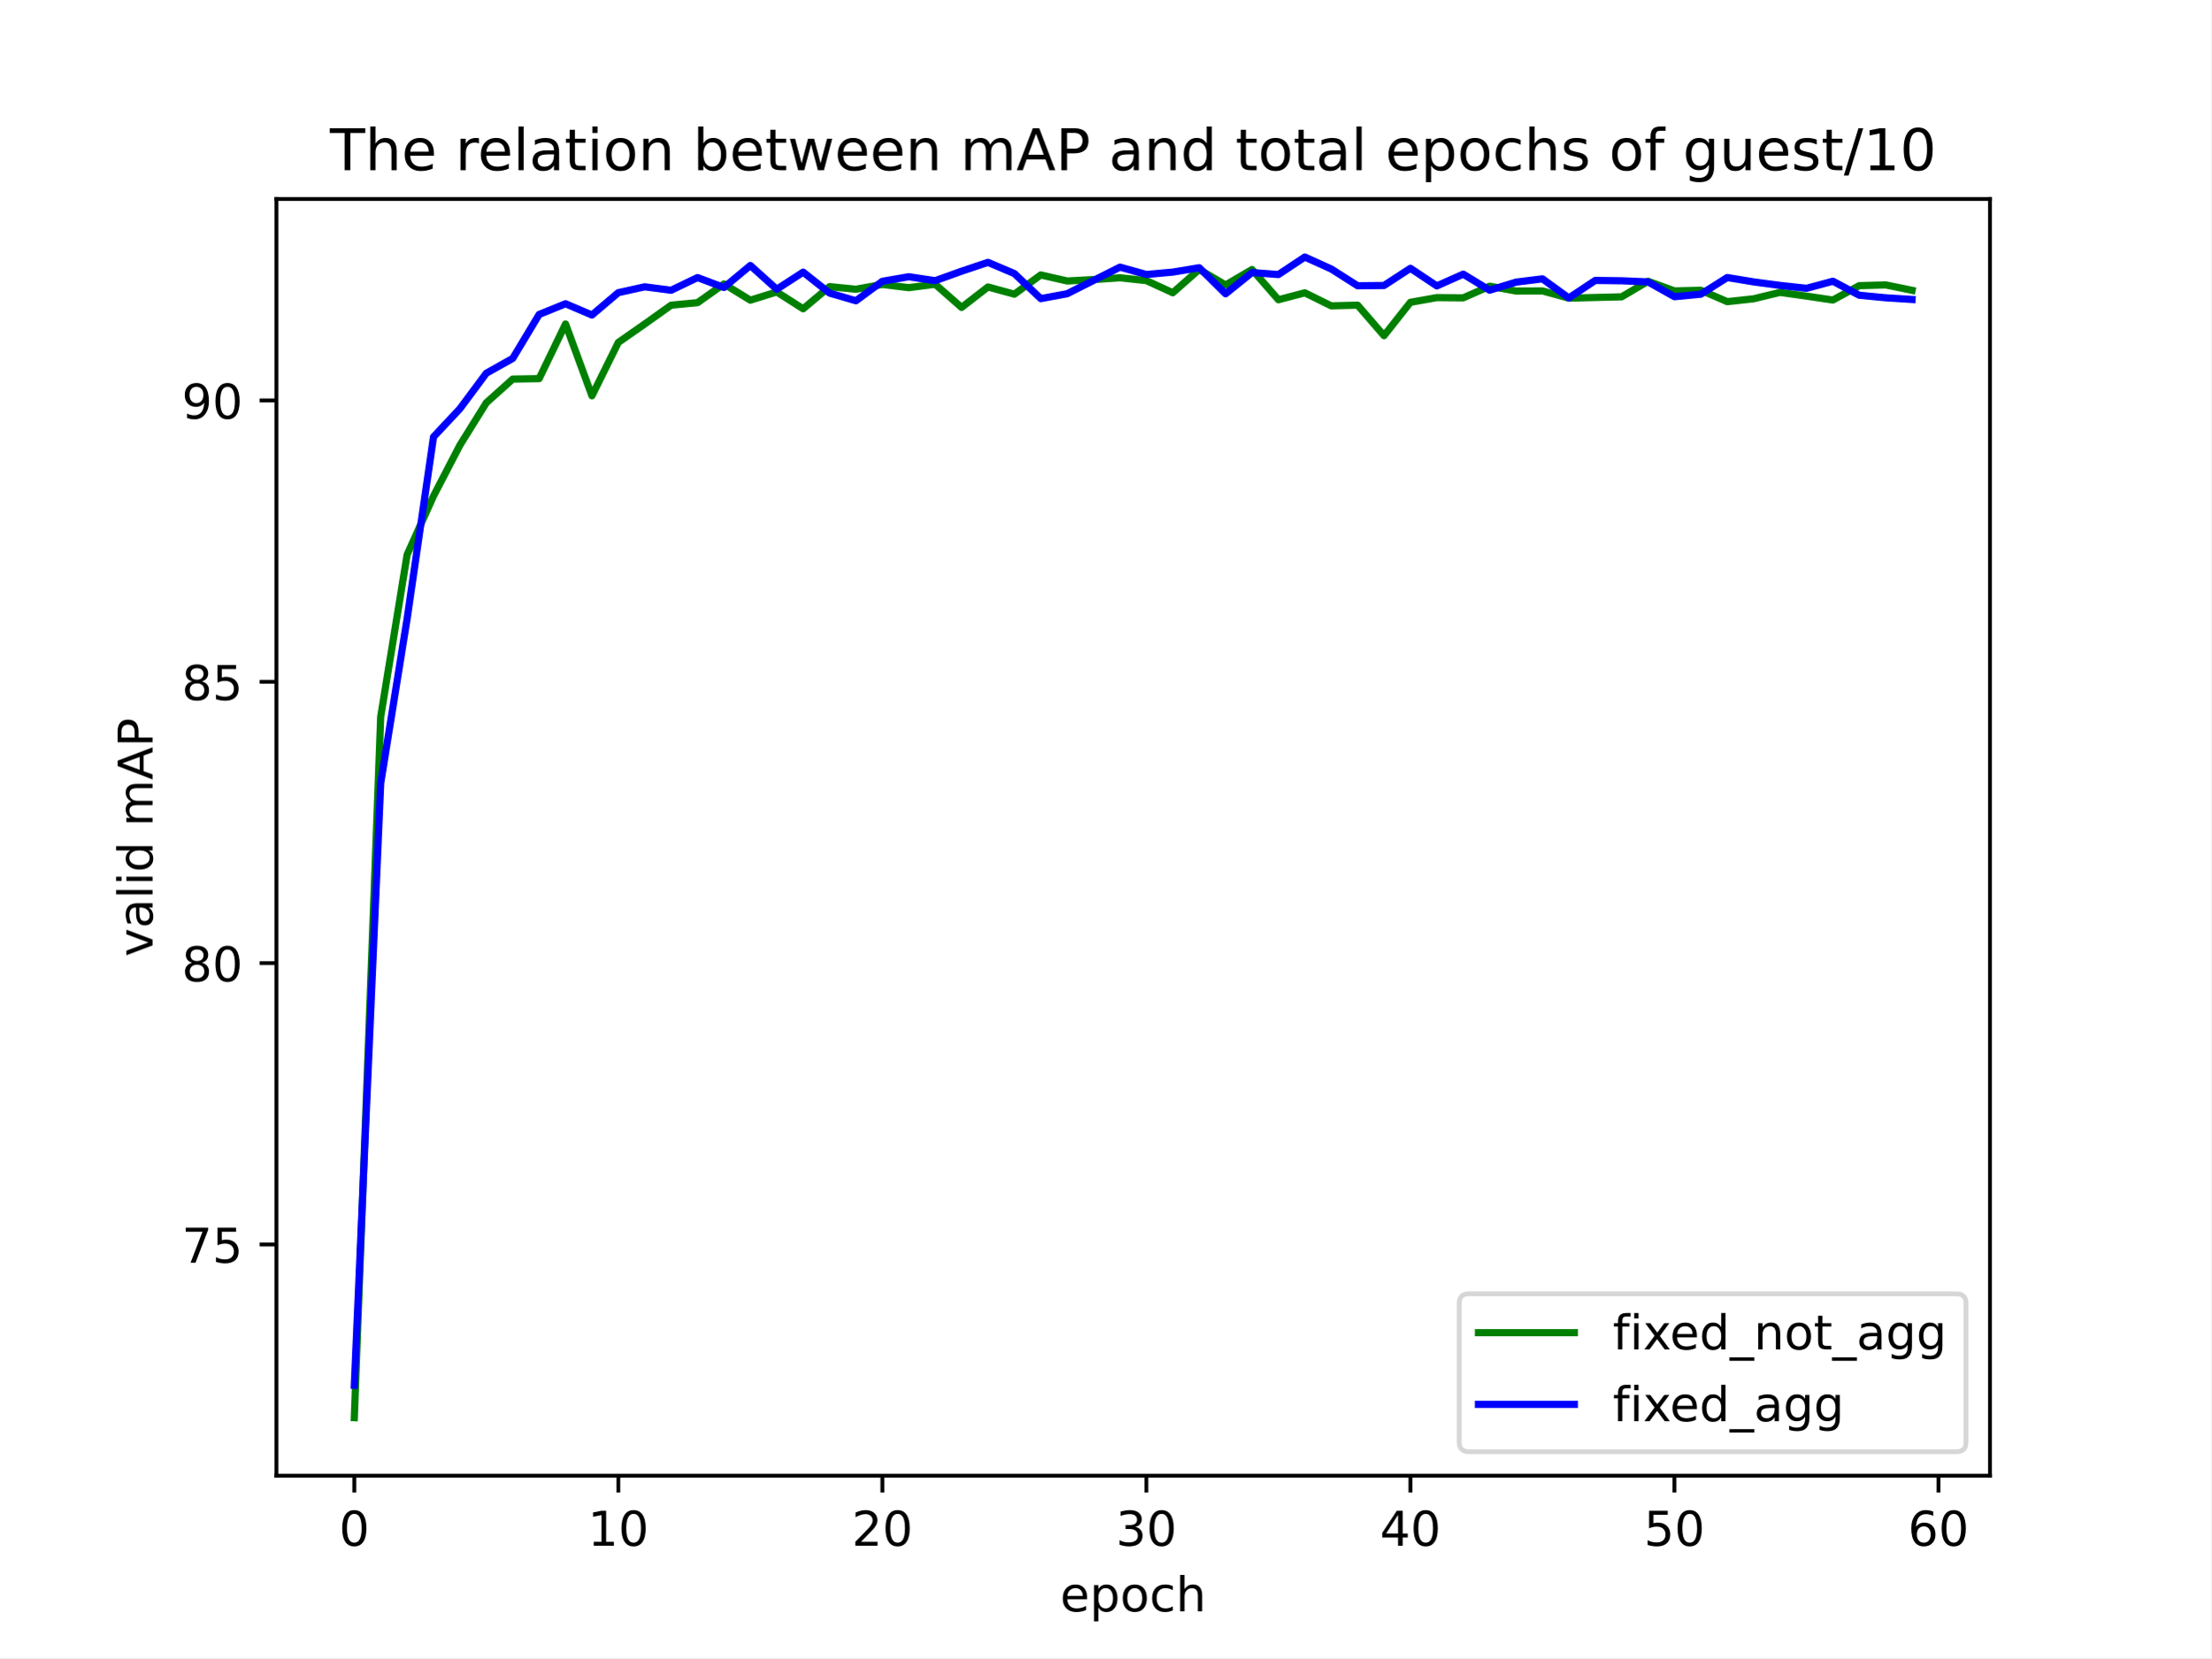
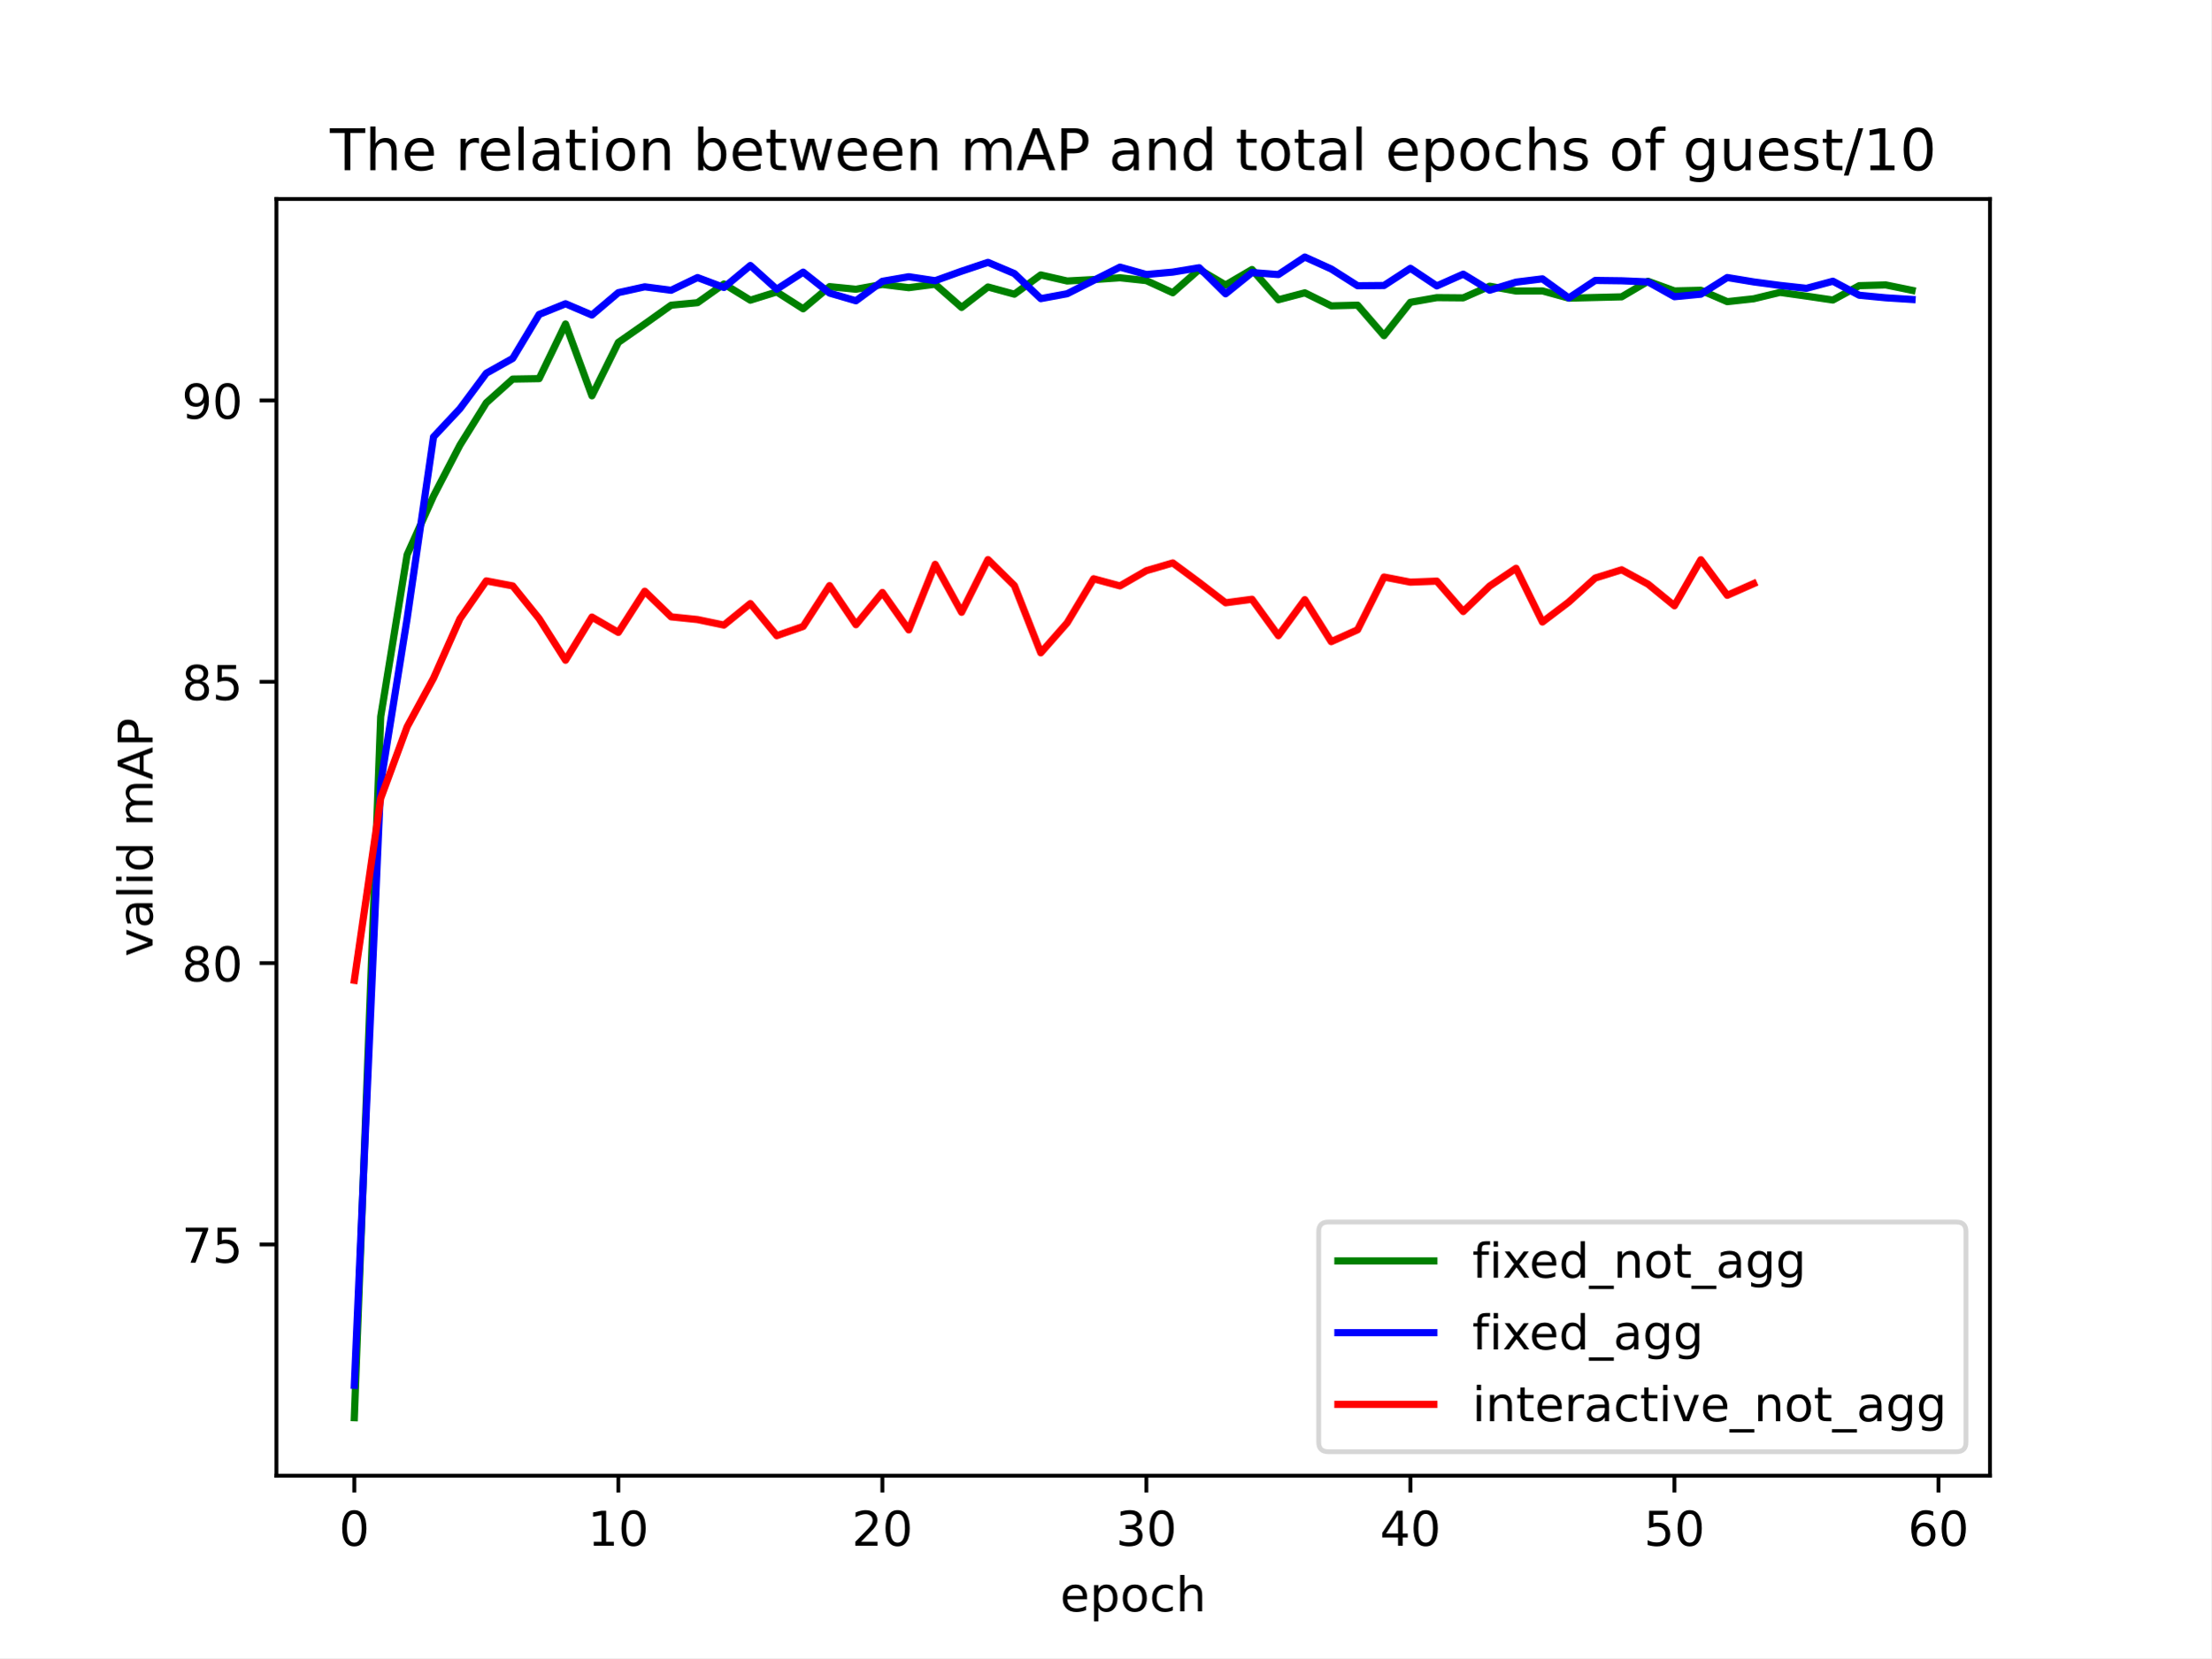
<svg xmlns="http://www.w3.org/2000/svg" xmlns:xlink="http://www.w3.org/1999/xlink" width="460.8pt" height="345.6pt" viewBox="0 0 460.8 345.6" version="1.1">
  <defs>
    <style type="text/css">*{stroke-linejoin: round; stroke-linecap: butt}</style>
  </defs>
  <g id="figure_1">
    <g id="patch_1">
      <path d="M 0 345.6  L 460.8 345.6  L 460.8 0  L 0 0  z " style="fill: #ffffff" />
    </g>
    <g id="axes_1">
      <g id="patch_2">
        <path d="M 57.6 307.584  L 414.72 307.584  L 414.72 41.472  L 57.6 41.472  z " style="fill: #ffffff" />
      </g>
      <g id="matplotlib.axis_1">
        <g id="xtick_1">
          <g id="line2d_1">
            <defs>
-               <path id="m64165f2cc8" d="M 0 0  L 0 3.5  " style="stroke: #000000; stroke-width: 0.8" />
+               <path id="m7bafb8ec50" d="M 0 0  L 0 3.5  " style="stroke: #000000; stroke-width: 0.8" />
            </defs>
            <g>
-               <use xlink:href="#m64165f2cc8" x="73.833" y="307.584" style="stroke: #000000; stroke-width: 0.8" />
+               <use xlink:href="#m7bafb8ec50" x="73.833" y="307.584" style="stroke: #000000; stroke-width: 0.8" />
            </g>
          </g>
          <g id="text_1">
            <g transform="translate(70.65148 322.1824) scale(0.1 -0.1)">
              <defs>
                <path id="DejaVuSans-30" d="M 2034 4250  Q 1547 4250 1301 3770  Q 1056 3291 1056 2328  Q 1056 1369 1301 889  Q 1547 409 2034 409  Q 2525 409 2770 889  Q 3016 1369 3016 2328  Q 3016 3291 2770 3770  Q 2525 4250 2034 4250  z M 2034 4750  Q 2819 4750 3233 4129  Q 3647 3509 3647 2328  Q 3647 1150 3233 529  Q 2819 -91 2034 -91  Q 1250 -91 836 529  Q 422 1150 422 2328  Q 422 3509 836 4129  Q 1250 4750 2034 4750  z " transform="scale(0.015625)" />
              </defs>
              <use xlink:href="#DejaVuSans-30" />
            </g>
          </g>
        </g>
        <g id="xtick_2">
          <g id="line2d_2">
            <g>
-               <use xlink:href="#m64165f2cc8" x="128.859" y="307.584" style="stroke: #000000; stroke-width: 0.8" />
+               <use xlink:href="#m7bafb8ec50" x="128.859" y="307.584" style="stroke: #000000; stroke-width: 0.8" />
            </g>
          </g>
          <g id="text_2">
            <g transform="translate(122.4964 322.1824) scale(0.1 -0.1)">
              <defs>
                <path id="DejaVuSans-31" d="M 794 531  L 1825 531  L 1825 4091  L 703 3866  L 703 4441  L 1819 4666  L 2450 4666  L 2450 531  L 3481 531  L 3481 0  L 794 0  L 794 531  z " transform="scale(0.015625)" />
              </defs>
              <use xlink:href="#DejaVuSans-31" />
              <use xlink:href="#DejaVuSans-30" x="63.623" />
            </g>
          </g>
        </g>
        <g id="xtick_3">
          <g id="line2d_3">
            <g>
-               <use xlink:href="#m64165f2cc8" x="183.885" y="307.584" style="stroke: #000000; stroke-width: 0.8" />
+               <use xlink:href="#m7bafb8ec50" x="183.885" y="307.584" style="stroke: #000000; stroke-width: 0.8" />
            </g>
          </g>
          <g id="text_3">
            <g transform="translate(177.5226 322.1824) scale(0.1 -0.1)">
              <defs>
                <path id="DejaVuSans-32" d="M 1228 531  L 3431 531  L 3431 0  L 469 0  L 469 531  Q 828 903 1448 1529  Q 2069 2156 2228 2338  Q 2531 2678 2651 2914  Q 2772 3150 2772 3378  Q 2772 3750 2511 3984  Q 2250 4219 1831 4219  Q 1534 4219 1204 4116  Q 875 4013 500 3803  L 500 4441  Q 881 4594 1212 4672  Q 1544 4750 1819 4750  Q 2544 4750 2975 4387  Q 3406 4025 3406 3419  Q 3406 3131 3298 2873  Q 3191 2616 2906 2266  Q 2828 2175 2409 1742  Q 1991 1309 1228 531  z " transform="scale(0.015625)" />
              </defs>
              <use xlink:href="#DejaVuSans-32" />
              <use xlink:href="#DejaVuSans-30" x="63.623" />
            </g>
          </g>
        </g>
        <g id="xtick_4">
          <g id="line2d_4">
            <g>
-               <use xlink:href="#m64165f2cc8" x="238.911" y="307.584" style="stroke: #000000; stroke-width: 0.8" />
+               <use xlink:href="#m7bafb8ec50" x="238.911" y="307.584" style="stroke: #000000; stroke-width: 0.8" />
            </g>
          </g>
          <g id="text_4">
            <g transform="translate(232.5488 322.1824) scale(0.1 -0.1)">
              <defs>
                <path id="DejaVuSans-33" d="M 2597 2516  Q 3050 2419 3304 2112  Q 3559 1806 3559 1356  Q 3559 666 3084 287  Q 2609 -91 1734 -91  Q 1441 -91 1130 -33  Q 819 25 488 141  L 488 750  Q 750 597 1062 519  Q 1375 441 1716 441  Q 2309 441 2620 675  Q 2931 909 2931 1356  Q 2931 1769 2642 2001  Q 2353 2234 1838 2234  L 1294 2234  L 1294 2753  L 1863 2753  Q 2328 2753 2575 2939  Q 2822 3125 2822 3475  Q 2822 3834 2567 4026  Q 2313 4219 1838 4219  Q 1578 4219 1281 4162  Q 984 4106 628 3988  L 628 4550  Q 988 4650 1302 4700  Q 1616 4750 1894 4750  Q 2613 4750 3031 4423  Q 3450 4097 3450 3541  Q 3450 3153 3228 2886  Q 3006 2619 2597 2516  z " transform="scale(0.015625)" />
              </defs>
              <use xlink:href="#DejaVuSans-33" />
              <use xlink:href="#DejaVuSans-30" x="63.623" />
            </g>
          </g>
        </g>
        <g id="xtick_5">
          <g id="line2d_5">
            <g>
-               <use xlink:href="#m64165f2cc8" x="293.938" y="307.584" style="stroke: #000000; stroke-width: 0.8" />
+               <use xlink:href="#m7bafb8ec50" x="293.938" y="307.584" style="stroke: #000000; stroke-width: 0.8" />
            </g>
          </g>
          <g id="text_5">
            <g transform="translate(287.575 322.1824) scale(0.1 -0.1)">
              <defs>
                <path id="DejaVuSans-34" d="M 2419 4116  L 825 1625  L 2419 1625  L 2419 4116  z M 2253 4666  L 3047 4666  L 3047 1625  L 3713 1625  L 3713 1100  L 3047 1100  L 3047 0  L 2419 0  L 2419 1100  L 313 1100  L 313 1709  L 2253 4666  z " transform="scale(0.015625)" />
              </defs>
              <use xlink:href="#DejaVuSans-34" />
              <use xlink:href="#DejaVuSans-30" x="63.623" />
            </g>
          </g>
        </g>
        <g id="xtick_6">
          <g id="line2d_6">
            <g>
-               <use xlink:href="#m64165f2cc8" x="348.964" y="307.584" style="stroke: #000000; stroke-width: 0.8" />
+               <use xlink:href="#m7bafb8ec50" x="348.964" y="307.584" style="stroke: #000000; stroke-width: 0.8" />
            </g>
          </g>
          <g id="text_6">
            <g transform="translate(342.6012 322.1824) scale(0.1 -0.1)">
              <defs>
                <path id="DejaVuSans-35" d="M 691 4666  L 3169 4666  L 3169 4134  L 1269 4134  L 1269 2991  Q 1406 3038 1543 3061  Q 1681 3084 1819 3084  Q 2600 3084 3056 2656  Q 3513 2228 3513 1497  Q 3513 744 3044 326  Q 2575 -91 1722 -91  Q 1428 -91 1123 -41  Q 819 9 494 109  L 494 744  Q 775 591 1075 516  Q 1375 441 1709 441  Q 2250 441 2565 725  Q 2881 1009 2881 1497  Q 2881 1984 2565 2268  Q 2250 2553 1709 2553  Q 1456 2553 1204 2497  Q 953 2441 691 2322  L 691 4666  z " transform="scale(0.015625)" />
              </defs>
              <use xlink:href="#DejaVuSans-35" />
              <use xlink:href="#DejaVuSans-30" x="63.623" />
            </g>
          </g>
        </g>
        <g id="xtick_7">
          <g id="line2d_7">
            <g>
-               <use xlink:href="#m64165f2cc8" x="403.99" y="307.584" style="stroke: #000000; stroke-width: 0.8" />
+               <use xlink:href="#m7bafb8ec50" x="403.99" y="307.584" style="stroke: #000000; stroke-width: 0.8" />
            </g>
          </g>
          <g id="text_7">
            <g transform="translate(397.6274 322.1824) scale(0.1 -0.1)">
              <defs>
                <path id="DejaVuSans-36" d="M 2113 2584  Q 1688 2584 1439 2293  Q 1191 2003 1191 1497  Q 1191 994 1439 701  Q 1688 409 2113 409  Q 2538 409 2786 701  Q 3034 994 3034 1497  Q 3034 2003 2786 2293  Q 2538 2584 2113 2584  z M 3366 4563  L 3366 3988  Q 3128 4100 2886 4159  Q 2644 4219 2406 4219  Q 1781 4219 1451 3797  Q 1122 3375 1075 2522  Q 1259 2794 1537 2939  Q 1816 3084 2150 3084  Q 2853 3084 3261 2657  Q 3669 2231 3669 1497  Q 3669 778 3244 343  Q 2819 -91 2113 -91  Q 1303 -91 875 529  Q 447 1150 447 2328  Q 447 3434 972 4092  Q 1497 4750 2381 4750  Q 2619 4750 2861 4703  Q 3103 4656 3366 4563  z " transform="scale(0.015625)" />
              </defs>
              <use xlink:href="#DejaVuSans-36" />
              <use xlink:href="#DejaVuSans-30" x="63.623" />
            </g>
          </g>
        </g>
        <g id="text_8">
          <g transform="translate(220.9319 335.8606) scale(0.1 -0.1)">
            <defs>
              <path id="DejaVuSans-65" d="M 3597 1894  L 3597 1613  L 953 1613  Q 991 1019 1311 708  Q 1631 397 2203 397  Q 2534 397 2845 478  Q 3156 559 3463 722  L 3463 178  Q 3153 47 2828 -22  Q 2503 -91 2169 -91  Q 1331 -91 842 396  Q 353 884 353 1716  Q 353 2575 817 3079  Q 1281 3584 2069 3584  Q 2775 3584 3186 3129  Q 3597 2675 3597 1894  z M 3022 2063  Q 3016 2534 2758 2815  Q 2500 3097 2075 3097  Q 1594 3097 1305 2825  Q 1016 2553 972 2059  L 3022 2063  z " transform="scale(0.015625)" />
              <path id="DejaVuSans-70" d="M 1159 525  L 1159 -1331  L 581 -1331  L 581 3500  L 1159 3500  L 1159 2969  Q 1341 3281 1617 3432  Q 1894 3584 2278 3584  Q 2916 3584 3314 3078  Q 3713 2572 3713 1747  Q 3713 922 3314 415  Q 2916 -91 2278 -91  Q 1894 -91 1617 61  Q 1341 213 1159 525  z M 3116 1747  Q 3116 2381 2855 2742  Q 2594 3103 2138 3103  Q 1681 3103 1420 2742  Q 1159 2381 1159 1747  Q 1159 1113 1420 752  Q 1681 391 2138 391  Q 2594 391 2855 752  Q 3116 1113 3116 1747  z " transform="scale(0.015625)" />
              <path id="DejaVuSans-6f" d="M 1959 3097  Q 1497 3097 1228 2736  Q 959 2375 959 1747  Q 959 1119 1226 758  Q 1494 397 1959 397  Q 2419 397 2687 759  Q 2956 1122 2956 1747  Q 2956 2369 2687 2733  Q 2419 3097 1959 3097  z M 1959 3584  Q 2709 3584 3137 3096  Q 3566 2609 3566 1747  Q 3566 888 3137 398  Q 2709 -91 1959 -91  Q 1206 -91 779 398  Q 353 888 353 1747  Q 353 2609 779 3096  Q 1206 3584 1959 3584  z " transform="scale(0.015625)" />
              <path id="DejaVuSans-63" d="M 3122 3366  L 3122 2828  Q 2878 2963 2633 3030  Q 2388 3097 2138 3097  Q 1578 3097 1268 2742  Q 959 2388 959 1747  Q 959 1106 1268 751  Q 1578 397 2138 397  Q 2388 397 2633 464  Q 2878 531 3122 666  L 3122 134  Q 2881 22 2623 -34  Q 2366 -91 2075 -91  Q 1284 -91 818 406  Q 353 903 353 1747  Q 353 2603 823 3093  Q 1294 3584 2113 3584  Q 2378 3584 2631 3529  Q 2884 3475 3122 3366  z " transform="scale(0.015625)" />
              <path id="DejaVuSans-68" d="M 3513 2113  L 3513 0  L 2938 0  L 2938 2094  Q 2938 2591 2744 2837  Q 2550 3084 2163 3084  Q 1697 3084 1428 2787  Q 1159 2491 1159 1978  L 1159 0  L 581 0  L 581 4863  L 1159 4863  L 1159 2956  Q 1366 3272 1645 3428  Q 1925 3584 2291 3584  Q 2894 3584 3203 3211  Q 3513 2838 3513 2113  z " transform="scale(0.015625)" />
            </defs>
            <use xlink:href="#DejaVuSans-65" />
            <use xlink:href="#DejaVuSans-70" x="61.523" />
            <use xlink:href="#DejaVuSans-6f" x="125" />
            <use xlink:href="#DejaVuSans-63" x="186.182" />
            <use xlink:href="#DejaVuSans-68" x="241.162" />
          </g>
        </g>
      </g>
      <g id="matplotlib.axis_2">
        <g id="ytick_1">
          <g id="line2d_8">
            <defs>
-               <path id="m2a99611406" d="M 0 0  L -3.5 0  " style="stroke: #000000; stroke-width: 0.8" />
+               <path id="mb7178e8d9b" d="M 0 0  L -3.5 0  " style="stroke: #000000; stroke-width: 0.8" />
            </defs>
            <g>
-               <use xlink:href="#m2a99611406" x="57.6" y="259.393" style="stroke: #000000; stroke-width: 0.8" />
+               <use xlink:href="#mb7178e8d9b" x="57.6" y="259.393" style="stroke: #000000; stroke-width: 0.8" />
            </g>
          </g>
          <g id="text_9">
            <g transform="translate(37.875 263.1917) scale(0.1 -0.1)">
              <defs>
                <path id="DejaVuSans-37" d="M 525 4666  L 3525 4666  L 3525 4397  L 1831 0  L 1172 0  L 2766 4134  L 525 4134  L 525 4666  z " transform="scale(0.015625)" />
              </defs>
              <use xlink:href="#DejaVuSans-37" />
              <use xlink:href="#DejaVuSans-35" x="63.623" />
            </g>
          </g>
        </g>
        <g id="ytick_2">
          <g id="line2d_9">
            <g>
-               <use xlink:href="#m2a99611406" x="57.6" y="200.747" style="stroke: #000000; stroke-width: 0.8" />
+               <use xlink:href="#mb7178e8d9b" x="57.6" y="200.747" style="stroke: #000000; stroke-width: 0.8" />
            </g>
          </g>
          <g id="text_10">
            <g transform="translate(37.875 204.5458) scale(0.1 -0.1)">
              <defs>
                <path id="DejaVuSans-38" d="M 2034 2216  Q 1584 2216 1326 1975  Q 1069 1734 1069 1313  Q 1069 891 1326 650  Q 1584 409 2034 409  Q 2484 409 2743 651  Q 3003 894 3003 1313  Q 3003 1734 2745 1975  Q 2488 2216 2034 2216  z M 1403 2484  Q 997 2584 770 2862  Q 544 3141 544 3541  Q 544 4100 942 4425  Q 1341 4750 2034 4750  Q 2731 4750 3128 4425  Q 3525 4100 3525 3541  Q 3525 3141 3298 2862  Q 3072 2584 2669 2484  Q 3125 2378 3379 2068  Q 3634 1759 3634 1313  Q 3634 634 3220 271  Q 2806 -91 2034 -91  Q 1263 -91 848 271  Q 434 634 434 1313  Q 434 1759 690 2068  Q 947 2378 1403 2484  z M 1172 3481  Q 1172 3119 1398 2916  Q 1625 2713 2034 2713  Q 2441 2713 2670 2916  Q 2900 3119 2900 3481  Q 2900 3844 2670 4047  Q 2441 4250 2034 4250  Q 1625 4250 1398 4047  Q 1172 3844 1172 3481  z " transform="scale(0.015625)" />
              </defs>
              <use xlink:href="#DejaVuSans-38" />
              <use xlink:href="#DejaVuSans-30" x="63.623" />
            </g>
          </g>
        </g>
        <g id="ytick_3">
          <g id="line2d_10">
            <g>
-               <use xlink:href="#m2a99611406" x="57.6" y="142.101" style="stroke: #000000; stroke-width: 0.8" />
+               <use xlink:href="#mb7178e8d9b" x="57.6" y="142.101" style="stroke: #000000; stroke-width: 0.8" />
            </g>
          </g>
          <g id="text_11">
            <g transform="translate(37.875 145.8999) scale(0.1 -0.1)">
              <use xlink:href="#DejaVuSans-38" />
              <use xlink:href="#DejaVuSans-35" x="63.623" />
            </g>
          </g>
        </g>
        <g id="ytick_4">
          <g id="line2d_11">
            <g>
-               <use xlink:href="#m2a99611406" x="57.6" y="83.455" style="stroke: #000000; stroke-width: 0.8" />
+               <use xlink:href="#mb7178e8d9b" x="57.6" y="83.455" style="stroke: #000000; stroke-width: 0.8" />
            </g>
          </g>
          <g id="text_12">
            <g transform="translate(37.875 87.25403) scale(0.1 -0.1)">
              <defs>
                <path id="DejaVuSans-39" d="M 703 97  L 703 672  Q 941 559 1184 500  Q 1428 441 1663 441  Q 2288 441 2617 861  Q 2947 1281 2994 2138  Q 2813 1869 2534 1725  Q 2256 1581 1919 1581  Q 1219 1581 811 2004  Q 403 2428 403 3163  Q 403 3881 828 4315  Q 1253 4750 1959 4750  Q 2769 4750 3195 4129  Q 3622 3509 3622 2328  Q 3622 1225 3098 567  Q 2575 -91 1691 -91  Q 1453 -91 1209 -44  Q 966 3 703 97  z M 1959 2075  Q 2384 2075 2632 2365  Q 2881 2656 2881 3163  Q 2881 3666 2632 3958  Q 2384 4250 1959 4250  Q 1534 4250 1286 3958  Q 1038 3666 1038 3163  Q 1038 2656 1286 2365  Q 1534 2075 1959 2075  z " transform="scale(0.015625)" />
              </defs>
              <use xlink:href="#DejaVuSans-39" />
              <use xlink:href="#DejaVuSans-30" x="63.623" />
            </g>
          </g>
        </g>
        <g id="text_13">
          <g transform="translate(31.79531 199.3983) rotate(-90) scale(0.1 -0.1)">
            <defs>
              <path id="DejaVuSans-76" d="M 191 3500  L 800 3500  L 1894 563  L 2988 3500  L 3597 3500  L 2284 0  L 1503 0  L 191 3500  z " transform="scale(0.015625)" />
              <path id="DejaVuSans-61" d="M 2194 1759  Q 1497 1759 1228 1600  Q 959 1441 959 1056  Q 959 750 1161 570  Q 1363 391 1709 391  Q 2188 391 2477 730  Q 2766 1069 2766 1631  L 2766 1759  L 2194 1759  z M 3341 1997  L 3341 0  L 2766 0  L 2766 531  Q 2569 213 2275 61  Q 1981 -91 1556 -91  Q 1019 -91 701 211  Q 384 513 384 1019  Q 384 1609 779 1909  Q 1175 2209 1959 2209  L 2766 2209  L 2766 2266  Q 2766 2663 2505 2880  Q 2244 3097 1772 3097  Q 1472 3097 1187 3025  Q 903 2953 641 2809  L 641 3341  Q 956 3463 1253 3523  Q 1550 3584 1831 3584  Q 2591 3584 2966 3190  Q 3341 2797 3341 1997  z " transform="scale(0.015625)" />
              <path id="DejaVuSans-6c" d="M 603 4863  L 1178 4863  L 1178 0  L 603 0  L 603 4863  z " transform="scale(0.015625)" />
              <path id="DejaVuSans-69" d="M 603 3500  L 1178 3500  L 1178 0  L 603 0  L 603 3500  z M 603 4863  L 1178 4863  L 1178 4134  L 603 4134  L 603 4863  z " transform="scale(0.015625)" />
              <path id="DejaVuSans-64" d="M 2906 2969  L 2906 4863  L 3481 4863  L 3481 0  L 2906 0  L 2906 525  Q 2725 213 2448 61  Q 2172 -91 1784 -91  Q 1150 -91 751 415  Q 353 922 353 1747  Q 353 2572 751 3078  Q 1150 3584 1784 3584  Q 2172 3584 2448 3432  Q 2725 3281 2906 2969  z M 947 1747  Q 947 1113 1208 752  Q 1469 391 1925 391  Q 2381 391 2643 752  Q 2906 1113 2906 1747  Q 2906 2381 2643 2742  Q 2381 3103 1925 3103  Q 1469 3103 1208 2742  Q 947 2381 947 1747  z " transform="scale(0.015625)" />
              <path id="DejaVuSans-20" transform="scale(0.015625)" />
              <path id="DejaVuSans-6d" d="M 3328 2828  Q 3544 3216 3844 3400  Q 4144 3584 4550 3584  Q 5097 3584 5394 3201  Q 5691 2819 5691 2113  L 5691 0  L 5113 0  L 5113 2094  Q 5113 2597 4934 2840  Q 4756 3084 4391 3084  Q 3944 3084 3684 2787  Q 3425 2491 3425 1978  L 3425 0  L 2847 0  L 2847 2094  Q 2847 2600 2669 2842  Q 2491 3084 2119 3084  Q 1678 3084 1418 2786  Q 1159 2488 1159 1978  L 1159 0  L 581 0  L 581 3500  L 1159 3500  L 1159 2956  Q 1356 3278 1631 3431  Q 1906 3584 2284 3584  Q 2666 3584 2933 3390  Q 3200 3197 3328 2828  z " transform="scale(0.015625)" />
              <path id="DejaVuSans-41" d="M 2188 4044  L 1331 1722  L 3047 1722  L 2188 4044  z M 1831 4666  L 2547 4666  L 4325 0  L 3669 0  L 3244 1197  L 1141 1197  L 716 0  L 50 0  L 1831 4666  z " transform="scale(0.015625)" />
              <path id="DejaVuSans-50" d="M 1259 4147  L 1259 2394  L 2053 2394  Q 2494 2394 2734 2622  Q 2975 2850 2975 3272  Q 2975 3691 2734 3919  Q 2494 4147 2053 4147  L 1259 4147  z M 628 4666  L 2053 4666  Q 2838 4666 3239 4311  Q 3641 3956 3641 3272  Q 3641 2581 3239 2228  Q 2838 1875 2053 1875  L 1259 1875  L 1259 0  L 628 0  L 628 4666  z " transform="scale(0.015625)" />
            </defs>
            <use xlink:href="#DejaVuSans-76" />
            <use xlink:href="#DejaVuSans-61" x="59.18" />
            <use xlink:href="#DejaVuSans-6c" x="120.459" />
            <use xlink:href="#DejaVuSans-69" x="148.242" />
            <use xlink:href="#DejaVuSans-64" x="176.025" />
            <use xlink:href="#DejaVuSans-20" x="239.502" />
            <use xlink:href="#DejaVuSans-6d" x="271.289" />
            <use xlink:href="#DejaVuSans-41" x="368.701" />
            <use xlink:href="#DejaVuSans-50" x="437.109" />
          </g>
        </g>
      </g>
      <g id="line2d_12">
-         <path d="M 73.833 295.488  L 79.335 149.357  L 84.838 115.62  L 90.341 103.38  L 95.843 92.783  L 101.346 83.946  L 106.848 79.01  L 112.351 78.917  L 117.854 67.524  L 123.356 82.496  L 128.859 71.365  L 134.362 67.526  L 139.864 63.605  L 145.367 63.082  L 150.869 59.181  L 156.372 62.559  L 161.875 60.845  L 167.377 64.359  L 172.88 59.738  L 178.382 60.282  L 183.885 59.276  L 189.388 59.956  L 194.89 59.239  L 200.393 64.072  L 205.896 59.808  L 211.398 61.308  L 216.901 57.297  L 222.403 58.562  L 227.906 58.267  L 233.409 57.89  L 238.911 58.485  L 244.414 61.013  L 249.917 56.157  L 255.419 59.397  L 260.922 56.171  L 266.424 62.469  L 271.927 61.026  L 277.43 63.742  L 282.932 63.601  L 288.435 69.958  L 293.938 63.003  L 299.44 62.026  L 304.943 62.074  L 310.445 59.647  L 315.948 60.65  L 321.451 60.628  L 326.953 62.138  L 332.456 62.001  L 337.958 61.863  L 343.461 58.623  L 348.964 60.623  L 354.466 60.493  L 359.969 62.868  L 365.472 62.266  L 370.974 60.935  L 376.477 61.715  L 381.979 62.527  L 387.482 59.533  L 392.985 59.378  L 398.487 60.507  " clip-path="url(#p652c1f3846)" style="fill: none; stroke: #008000; stroke-width: 1.5; stroke-linecap: square" />
+         <path d="M 73.833 295.488  L 79.335 149.357  L 84.838 115.62  L 90.341 103.38  L 95.843 92.783  L 101.346 83.946  L 106.848 79.01  L 112.351 78.917  L 117.854 67.524  L 123.356 82.496  L 128.859 71.365  L 134.362 67.526  L 139.864 63.605  L 145.367 63.082  L 150.869 59.181  L 156.372 62.559  L 161.875 60.845  L 167.377 64.359  L 172.88 59.738  L 178.382 60.282  L 183.885 59.276  L 189.388 59.956  L 194.89 59.239  L 200.393 64.072  L 205.896 59.808  L 211.398 61.308  L 216.901 57.297  L 222.403 58.562  L 227.906 58.267  L 233.409 57.89  L 238.911 58.485  L 244.414 61.013  L 249.917 56.157  L 255.419 59.397  L 260.922 56.171  L 266.424 62.469  L 271.927 61.026  L 277.43 63.742  L 282.932 63.601  L 288.435 69.958  L 293.938 63.003  L 299.44 62.026  L 304.943 62.074  L 310.445 59.647  L 315.948 60.65  L 321.451 60.628  L 326.953 62.138  L 332.456 62.001  L 337.958 61.863  L 343.461 58.623  L 348.964 60.623  L 354.466 60.493  L 359.969 62.868  L 365.472 62.266  L 370.974 60.935  L 376.477 61.715  L 381.979 62.527  L 387.482 59.533  L 392.985 59.378  L 398.487 60.507  " clip-path="url(#pf3c07db0a3)" style="fill: none; stroke: #008000; stroke-width: 1.5; stroke-linecap: square" />
      </g>
      <g id="line2d_13">
-         <path d="M 73.833 288.743  L 79.335 163.217  L 84.838 128.934  L 90.341 91.059  L 95.843 85.181  L 101.346 77.781  L 106.848 74.699  L 112.351 65.537  L 117.854 63.304  L 123.356 65.656  L 128.859 60.991  L 134.362 59.776  L 139.864 60.492  L 145.367 57.846  L 150.869 59.912  L 156.372 55.332  L 161.875 60.285  L 167.377 56.719  L 172.88 61.08  L 178.382 62.685  L 183.885 58.626  L 189.388 57.668  L 194.89 58.501  L 200.393 56.52  L 205.896 54.678  L 211.398 57.013  L 216.901 62.237  L 222.403 61.217  L 227.906 58.443  L 233.409 55.67  L 238.911 57.207  L 244.414 56.709  L 249.917 55.792  L 255.419 61.233  L 260.922 56.798  L 266.424 57.222  L 271.927 53.568  L 277.43 56.056  L 282.932 59.552  L 288.435 59.498  L 293.938 55.919  L 299.44 59.585  L 304.943 57.137  L 310.445 60.484  L 315.948 58.797  L 321.451 58.113  L 326.953 62.099  L 332.456 58.449  L 337.958 58.52  L 343.461 58.752  L 348.964 61.838  L 354.466 61.311  L 359.969 57.839  L 365.472 58.751  L 370.974 59.481  L 376.477 60.089  L 381.979 58.609  L 387.482 61.533  L 392.985 62.061  L 398.487 62.41  " clip-path="url(#p652c1f3846)" style="fill: none; stroke: #0000ff; stroke-width: 1.5; stroke-linecap: square" />
+         <path d="M 73.833 288.743  L 79.335 163.217  L 84.838 128.934  L 90.341 91.059  L 95.843 85.181  L 101.346 77.781  L 106.848 74.699  L 112.351 65.537  L 117.854 63.304  L 123.356 65.656  L 128.859 60.991  L 134.362 59.776  L 139.864 60.492  L 145.367 57.846  L 150.869 59.912  L 156.372 55.332  L 161.875 60.285  L 167.377 56.719  L 172.88 61.08  L 178.382 62.685  L 183.885 58.626  L 189.388 57.668  L 194.89 58.501  L 200.393 56.52  L 205.896 54.678  L 211.398 57.013  L 216.901 62.237  L 222.403 61.217  L 227.906 58.443  L 233.409 55.67  L 238.911 57.207  L 244.414 56.709  L 249.917 55.792  L 255.419 61.233  L 260.922 56.798  L 266.424 57.222  L 271.927 53.568  L 277.43 56.056  L 282.932 59.552  L 288.435 59.498  L 293.938 55.919  L 299.44 59.585  L 304.943 57.137  L 310.445 60.484  L 315.948 58.797  L 321.451 58.113  L 326.953 62.099  L 332.456 58.449  L 337.958 58.52  L 343.461 58.752  L 348.964 61.838  L 354.466 61.311  L 359.969 57.839  L 365.472 58.751  L 370.974 59.481  L 376.477 60.089  L 381.979 58.609  L 387.482 61.533  L 392.985 62.061  L 398.487 62.41  " clip-path="url(#pf3c07db0a3)" style="fill: none; stroke: #0000ff; stroke-width: 1.5; stroke-linecap: square" />
+       </g>
+       <g id="line2d_14">
+         <path d="M 73.833 204.323  L 79.335 166.383  L 84.838 151.486  L 90.341 141.348  L 95.843 128.981  L 101.346 121.068  L 106.848 122.116  L 112.351 128.942  L 117.854 137.609  L 123.356 128.618  L 128.859 131.805  L 134.362 123.229  L 139.864 128.567  L 145.367 129.131  L 150.869 130.278  L 156.372 125.798  L 161.875 132.492  L 167.377 130.568  L 172.88 122.061  L 178.382 130.201  L 183.885 123.486  L 189.388 131.282  L 194.89 117.63  L 200.393 127.616  L 205.896 116.633  L 211.398 122.053  L 216.901 136.063  L 222.403 129.811  L 227.906 120.633  L 233.409 122.113  L 238.911 118.938  L 244.414 117.332  L 249.917 121.398  L 255.419 125.635  L 260.922 124.905  L 266.424 132.49  L 271.927 124.987  L 277.43 133.736  L 282.932 131.261  L 288.435 120.268  L 293.938 121.335  L 299.44 121.121  L 304.943 127.46  L 310.445 122.149  L 315.948 118.444  L 321.451 129.643  L 326.953 125.468  L 332.456 120.473  L 337.958 118.761  L 343.461 121.75  L 348.964 126.251  L 354.466 116.659  L 359.969 124.074  L 365.472 121.638  " clip-path="url(#pf3c07db0a3)" style="fill: none; stroke: #ff0000; stroke-width: 1.5; stroke-linecap: square" />
      </g>
      <g id="patch_3">
        <path d="M 57.6 307.584  L 57.6 41.472  " style="fill: none; stroke: #000000; stroke-width: 0.8; stroke-linejoin: miter; stroke-linecap: square" />
      </g>
      <g id="patch_4">
        <path d="M 414.72 307.584  L 414.72 41.472  " style="fill: none; stroke: #000000; stroke-width: 0.8; stroke-linejoin: miter; stroke-linecap: square" />
      </g>
      <g id="patch_5">
        <path d="M 57.6 307.584  L 414.72 307.584  " style="fill: none; stroke: #000000; stroke-width: 0.8; stroke-linejoin: miter; stroke-linecap: square" />
      </g>
      <g id="patch_6">
        <path d="M 57.6 41.472  L 414.72 41.472  " style="fill: none; stroke: #000000; stroke-width: 0.8; stroke-linejoin: miter; stroke-linecap: square" />
      </g>
      <g id="text_14">
        <g transform="translate(68.745 35.472) scale(0.12 -0.12)">
          <defs>
            <path id="DejaVuSans-54" d="M -19 4666  L 3928 4666  L 3928 4134  L 2272 4134  L 2272 0  L 1638 0  L 1638 4134  L -19 4134  L -19 4666  z " transform="scale(0.015625)" />
            <path id="DejaVuSans-72" d="M 2631 2963  Q 2534 3019 2420 3045  Q 2306 3072 2169 3072  Q 1681 3072 1420 2755  Q 1159 2438 1159 1844  L 1159 0  L 581 0  L 581 3500  L 1159 3500  L 1159 2956  Q 1341 3275 1631 3429  Q 1922 3584 2338 3584  Q 2397 3584 2469 3576  Q 2541 3569 2628 3553  L 2631 2963  z " transform="scale(0.015625)" />
            <path id="DejaVuSans-74" d="M 1172 4494  L 1172 3500  L 2356 3500  L 2356 3053  L 1172 3053  L 1172 1153  Q 1172 725 1289 603  Q 1406 481 1766 481  L 2356 481  L 2356 0  L 1766 0  Q 1100 0 847 248  Q 594 497 594 1153  L 594 3053  L 172 3053  L 172 3500  L 594 3500  L 594 4494  L 1172 4494  z " transform="scale(0.015625)" />
            <path id="DejaVuSans-6e" d="M 3513 2113  L 3513 0  L 2938 0  L 2938 2094  Q 2938 2591 2744 2837  Q 2550 3084 2163 3084  Q 1697 3084 1428 2787  Q 1159 2491 1159 1978  L 1159 0  L 581 0  L 581 3500  L 1159 3500  L 1159 2956  Q 1366 3272 1645 3428  Q 1925 3584 2291 3584  Q 2894 3584 3203 3211  Q 3513 2838 3513 2113  z " transform="scale(0.015625)" />
            <path id="DejaVuSans-62" d="M 3116 1747  Q 3116 2381 2855 2742  Q 2594 3103 2138 3103  Q 1681 3103 1420 2742  Q 1159 2381 1159 1747  Q 1159 1113 1420 752  Q 1681 391 2138 391  Q 2594 391 2855 752  Q 3116 1113 3116 1747  z M 1159 2969  Q 1341 3281 1617 3432  Q 1894 3584 2278 3584  Q 2916 3584 3314 3078  Q 3713 2572 3713 1747  Q 3713 922 3314 415  Q 2916 -91 2278 -91  Q 1894 -91 1617 61  Q 1341 213 1159 525  L 1159 0  L 581 0  L 581 4863  L 1159 4863  L 1159 2969  z " transform="scale(0.015625)" />
            <path id="DejaVuSans-77" d="M 269 3500  L 844 3500  L 1563 769  L 2278 3500  L 2956 3500  L 3675 769  L 4391 3500  L 4966 3500  L 4050 0  L 3372 0  L 2619 2869  L 1863 0  L 1184 0  L 269 3500  z " transform="scale(0.015625)" />
            <path id="DejaVuSans-73" d="M 2834 3397  L 2834 2853  Q 2591 2978 2328 3040  Q 2066 3103 1784 3103  Q 1356 3103 1142 2972  Q 928 2841 928 2578  Q 928 2378 1081 2264  Q 1234 2150 1697 2047  L 1894 2003  Q 2506 1872 2764 1633  Q 3022 1394 3022 966  Q 3022 478 2636 193  Q 2250 -91 1575 -91  Q 1294 -91 989 -36  Q 684 19 347 128  L 347 722  Q 666 556 975 473  Q 1284 391 1588 391  Q 1994 391 2212 530  Q 2431 669 2431 922  Q 2431 1156 2273 1281  Q 2116 1406 1581 1522  L 1381 1569  Q 847 1681 609 1914  Q 372 2147 372 2553  Q 372 3047 722 3315  Q 1072 3584 1716 3584  Q 2034 3584 2315 3537  Q 2597 3491 2834 3397  z " transform="scale(0.015625)" />
            <path id="DejaVuSans-66" d="M 2375 4863  L 2375 4384  L 1825 4384  Q 1516 4384 1395 4259  Q 1275 4134 1275 3809  L 1275 3500  L 2222 3500  L 2222 3053  L 1275 3053  L 1275 0  L 697 0  L 697 3053  L 147 3053  L 147 3500  L 697 3500  L 697 3744  Q 697 4328 969 4595  Q 1241 4863 1831 4863  L 2375 4863  z " transform="scale(0.015625)" />
            <path id="DejaVuSans-67" d="M 2906 1791  Q 2906 2416 2648 2759  Q 2391 3103 1925 3103  Q 1463 3103 1205 2759  Q 947 2416 947 1791  Q 947 1169 1205 825  Q 1463 481 1925 481  Q 2391 481 2648 825  Q 2906 1169 2906 1791  z M 3481 434  Q 3481 -459 3084 -895  Q 2688 -1331 1869 -1331  Q 1566 -1331 1297 -1286  Q 1028 -1241 775 -1147  L 775 -588  Q 1028 -725 1275 -790  Q 1522 -856 1778 -856  Q 2344 -856 2625 -561  Q 2906 -266 2906 331  L 2906 616  Q 2728 306 2450 153  Q 2172 0 1784 0  Q 1141 0 747 490  Q 353 981 353 1791  Q 353 2603 747 3093  Q 1141 3584 1784 3584  Q 2172 3584 2450 3431  Q 2728 3278 2906 2969  L 2906 3500  L 3481 3500  L 3481 434  z " transform="scale(0.015625)" />
            <path id="DejaVuSans-75" d="M 544 1381  L 544 3500  L 1119 3500  L 1119 1403  Q 1119 906 1312 657  Q 1506 409 1894 409  Q 2359 409 2629 706  Q 2900 1003 2900 1516  L 2900 3500  L 3475 3500  L 3475 0  L 2900 0  L 2900 538  Q 2691 219 2414 64  Q 2138 -91 1772 -91  Q 1169 -91 856 284  Q 544 659 544 1381  z M 1991 3584  L 1991 3584  z " transform="scale(0.015625)" />
            <path id="DejaVuSans-2f" d="M 1625 4666  L 2156 4666  L 531 -594  L 0 -594  L 1625 4666  z " transform="scale(0.015625)" />
          </defs>
          <use xlink:href="#DejaVuSans-54" />
          <use xlink:href="#DejaVuSans-68" x="61.084" />
          <use xlink:href="#DejaVuSans-65" x="124.463" />
          <use xlink:href="#DejaVuSans-20" x="185.986" />
          <use xlink:href="#DejaVuSans-72" x="217.773" />
          <use xlink:href="#DejaVuSans-65" x="256.637" />
          <use xlink:href="#DejaVuSans-6c" x="318.16" />
          <use xlink:href="#DejaVuSans-61" x="345.943" />
          <use xlink:href="#DejaVuSans-74" x="407.223" />
          <use xlink:href="#DejaVuSans-69" x="446.432" />
          <use xlink:href="#DejaVuSans-6f" x="474.215" />
          <use xlink:href="#DejaVuSans-6e" x="535.396" />
          <use xlink:href="#DejaVuSans-20" x="598.775" />
          <use xlink:href="#DejaVuSans-62" x="630.562" />
          <use xlink:href="#DejaVuSans-65" x="694.039" />
          <use xlink:href="#DejaVuSans-74" x="755.562" />
          <use xlink:href="#DejaVuSans-77" x="794.771" />
          <use xlink:href="#DejaVuSans-65" x="876.559" />
          <use xlink:href="#DejaVuSans-65" x="938.082" />
          <use xlink:href="#DejaVuSans-6e" x="999.605" />
          <use xlink:href="#DejaVuSans-20" x="1062.984" />
          <use xlink:href="#DejaVuSans-6d" x="1094.771" />
          <use xlink:href="#DejaVuSans-41" x="1192.184" />
          <use xlink:href="#DejaVuSans-50" x="1260.592" />
          <use xlink:href="#DejaVuSans-20" x="1320.895" />
          <use xlink:href="#DejaVuSans-61" x="1352.682" />
          <use xlink:href="#DejaVuSans-6e" x="1413.961" />
          <use xlink:href="#DejaVuSans-64" x="1477.34" />
          <use xlink:href="#DejaVuSans-20" x="1540.816" />
          <use xlink:href="#DejaVuSans-74" x="1572.604" />
          <use xlink:href="#DejaVuSans-6f" x="1611.812" />
          <use xlink:href="#DejaVuSans-74" x="1672.994" />
          <use xlink:href="#DejaVuSans-61" x="1712.203" />
          <use xlink:href="#DejaVuSans-6c" x="1773.482" />
          <use xlink:href="#DejaVuSans-20" x="1801.266" />
          <use xlink:href="#DejaVuSans-65" x="1833.053" />
          <use xlink:href="#DejaVuSans-70" x="1894.576" />
          <use xlink:href="#DejaVuSans-6f" x="1958.053" />
          <use xlink:href="#DejaVuSans-63" x="2019.234" />
          <use xlink:href="#DejaVuSans-68" x="2074.215" />
          <use xlink:href="#DejaVuSans-73" x="2137.594" />
          <use xlink:href="#DejaVuSans-20" x="2189.693" />
          <use xlink:href="#DejaVuSans-6f" x="2221.48" />
          <use xlink:href="#DejaVuSans-66" x="2282.662" />
          <use xlink:href="#DejaVuSans-20" x="2317.867" />
          <use xlink:href="#DejaVuSans-67" x="2349.654" />
          <use xlink:href="#DejaVuSans-75" x="2413.131" />
          <use xlink:href="#DejaVuSans-65" x="2476.51" />
          <use xlink:href="#DejaVuSans-73" x="2538.033" />
          <use xlink:href="#DejaVuSans-74" x="2590.133" />
          <use xlink:href="#DejaVuSans-2f" x="2629.342" />
          <use xlink:href="#DejaVuSans-31" x="2663.033" />
          <use xlink:href="#DejaVuSans-30" x="2726.656" />
        </g>
      </g>
      <g id="legend_1">
        <g id="patch_7">
-           <path d="M 306.112 302.584  L 407.72 302.584  Q 409.72 302.584 409.72 300.584  L 409.72 271.671  Q 409.72 269.671 407.72 269.671  L 306.112 269.671  Q 304.112 269.671 304.112 271.671  L 304.112 300.584  Q 304.112 302.584 306.112 302.584  z " style="fill: #ffffff; opacity: 0.8; stroke: #cccccc; stroke-linejoin: miter" />
-         </g>
-         <g id="line2d_14">
-           <path d="M 308.112 277.77  L 318.112 277.77  L 328.112 277.77  " style="fill: none; stroke: #008000; stroke-width: 1.5; stroke-linecap: square" />
+           <path d="M 276.822 302.584  L 407.72 302.584  Q 409.72 302.584 409.72 300.584  L 409.72 256.715  Q 409.72 254.715 407.72 254.715  L 276.822 254.715  Q 274.822 254.715 274.822 256.715  L 274.822 300.584  Q 274.822 302.584 276.822 302.584  z " style="fill: #ffffff; opacity: 0.8; stroke: #cccccc; stroke-linejoin: miter" />
+         </g>
+         <g id="line2d_15">
+           <path d="M 278.822 262.814  L 288.822 262.814  L 298.822 262.814  " style="fill: none; stroke: #008000; stroke-width: 1.5; stroke-linecap: square" />
        </g>
        <g id="text_15">
-           <g transform="translate(336.1122 281.2699) scale(0.1 -0.1)">
+           <g transform="translate(306.8216 266.3137) scale(0.1 -0.1)">
            <defs>
              <path id="DejaVuSans-78" d="M 3513 3500  L 2247 1797  L 3578 0  L 2900 0  L 1881 1375  L 863 0  L 184 0  L 1544 1831  L 300 3500  L 978 3500  L 1906 2253  L 2834 3500  L 3513 3500  z " transform="scale(0.015625)" />
              <path id="DejaVuSans-5f" d="M 3263 -1063  L 3263 -1509  L -63 -1509  L -63 -1063  L 3263 -1063  z " transform="scale(0.015625)" />
            </defs>
            <use xlink:href="#DejaVuSans-66" />
            <use xlink:href="#DejaVuSans-69" x="35.205" />
            <use xlink:href="#DejaVuSans-78" x="62.988" />
            <use xlink:href="#DejaVuSans-65" x="119.043" />
            <use xlink:href="#DejaVuSans-64" x="180.566" />
            <use xlink:href="#DejaVuSans-5f" x="244.043" />
            <use xlink:href="#DejaVuSans-6e" x="294.043" />
            <use xlink:href="#DejaVuSans-6f" x="357.422" />
            <use xlink:href="#DejaVuSans-74" x="418.604" />
            <use xlink:href="#DejaVuSans-5f" x="457.812" />
            <use xlink:href="#DejaVuSans-61" x="507.812" />
            <use xlink:href="#DejaVuSans-67" x="569.092" />
            <use xlink:href="#DejaVuSans-67" x="632.568" />
          </g>
        </g>
-         <g id="line2d_15">
-           <path d="M 308.112 292.726  L 318.112 292.726  L 328.112 292.726  " style="fill: none; stroke: #0000ff; stroke-width: 1.5; stroke-linecap: square" />
+         <g id="line2d_16">
+           <path d="M 278.822 277.77  L 288.822 277.77  L 298.822 277.77  " style="fill: none; stroke: #0000ff; stroke-width: 1.5; stroke-linecap: square" />
        </g>
        <g id="text_16">
-           <g transform="translate(336.1122 296.2262) scale(0.1 -0.1)">
+           <g transform="translate(306.8216 281.2699) scale(0.1 -0.1)">
            <use xlink:href="#DejaVuSans-66" />
            <use xlink:href="#DejaVuSans-69" x="35.205" />
            <use xlink:href="#DejaVuSans-78" x="62.988" />
            <use xlink:href="#DejaVuSans-65" x="119.043" />
            <use xlink:href="#DejaVuSans-64" x="180.566" />
            <use xlink:href="#DejaVuSans-5f" x="244.043" />
            <use xlink:href="#DejaVuSans-61" x="294.043" />
            <use xlink:href="#DejaVuSans-67" x="355.322" />
            <use xlink:href="#DejaVuSans-67" x="418.799" />
          </g>
        </g>
+         <g id="line2d_17">
+           <path d="M 278.822 292.726  L 288.822 292.726  L 298.822 292.726  " style="fill: none; stroke: #ff0000; stroke-width: 1.5; stroke-linecap: square" />
+         </g>
+         <g id="text_17">
+           <g transform="translate(306.8216 296.2262) scale(0.1 -0.1)">
+             <use xlink:href="#DejaVuSans-69" />
+             <use xlink:href="#DejaVuSans-6e" x="27.783" />
+             <use xlink:href="#DejaVuSans-74" x="91.162" />
+             <use xlink:href="#DejaVuSans-65" x="130.371" />
+             <use xlink:href="#DejaVuSans-72" x="191.895" />
+             <use xlink:href="#DejaVuSans-61" x="233.008" />
+             <use xlink:href="#DejaVuSans-63" x="294.287" />
+             <use xlink:href="#DejaVuSans-74" x="349.268" />
+             <use xlink:href="#DejaVuSans-69" x="388.477" />
+             <use xlink:href="#DejaVuSans-76" x="416.26" />
+             <use xlink:href="#DejaVuSans-65" x="475.439" />
+             <use xlink:href="#DejaVuSans-5f" x="536.963" />
+             <use xlink:href="#DejaVuSans-6e" x="586.963" />
+             <use xlink:href="#DejaVuSans-6f" x="650.342" />
+             <use xlink:href="#DejaVuSans-74" x="711.523" />
+             <use xlink:href="#DejaVuSans-5f" x="750.732" />
+             <use xlink:href="#DejaVuSans-61" x="800.732" />
+             <use xlink:href="#DejaVuSans-67" x="862.012" />
+             <use xlink:href="#DejaVuSans-67" x="925.488" />
+           </g>
+         </g>
      </g>
    </g>
  </g>
  <defs>
-     <clipPath id="p652c1f3846">
+     <clipPath id="pf3c07db0a3">
      <rect x="57.6" y="41.472" width="357.12" height="266.112" />
    </clipPath>
  </defs>
</svg>
